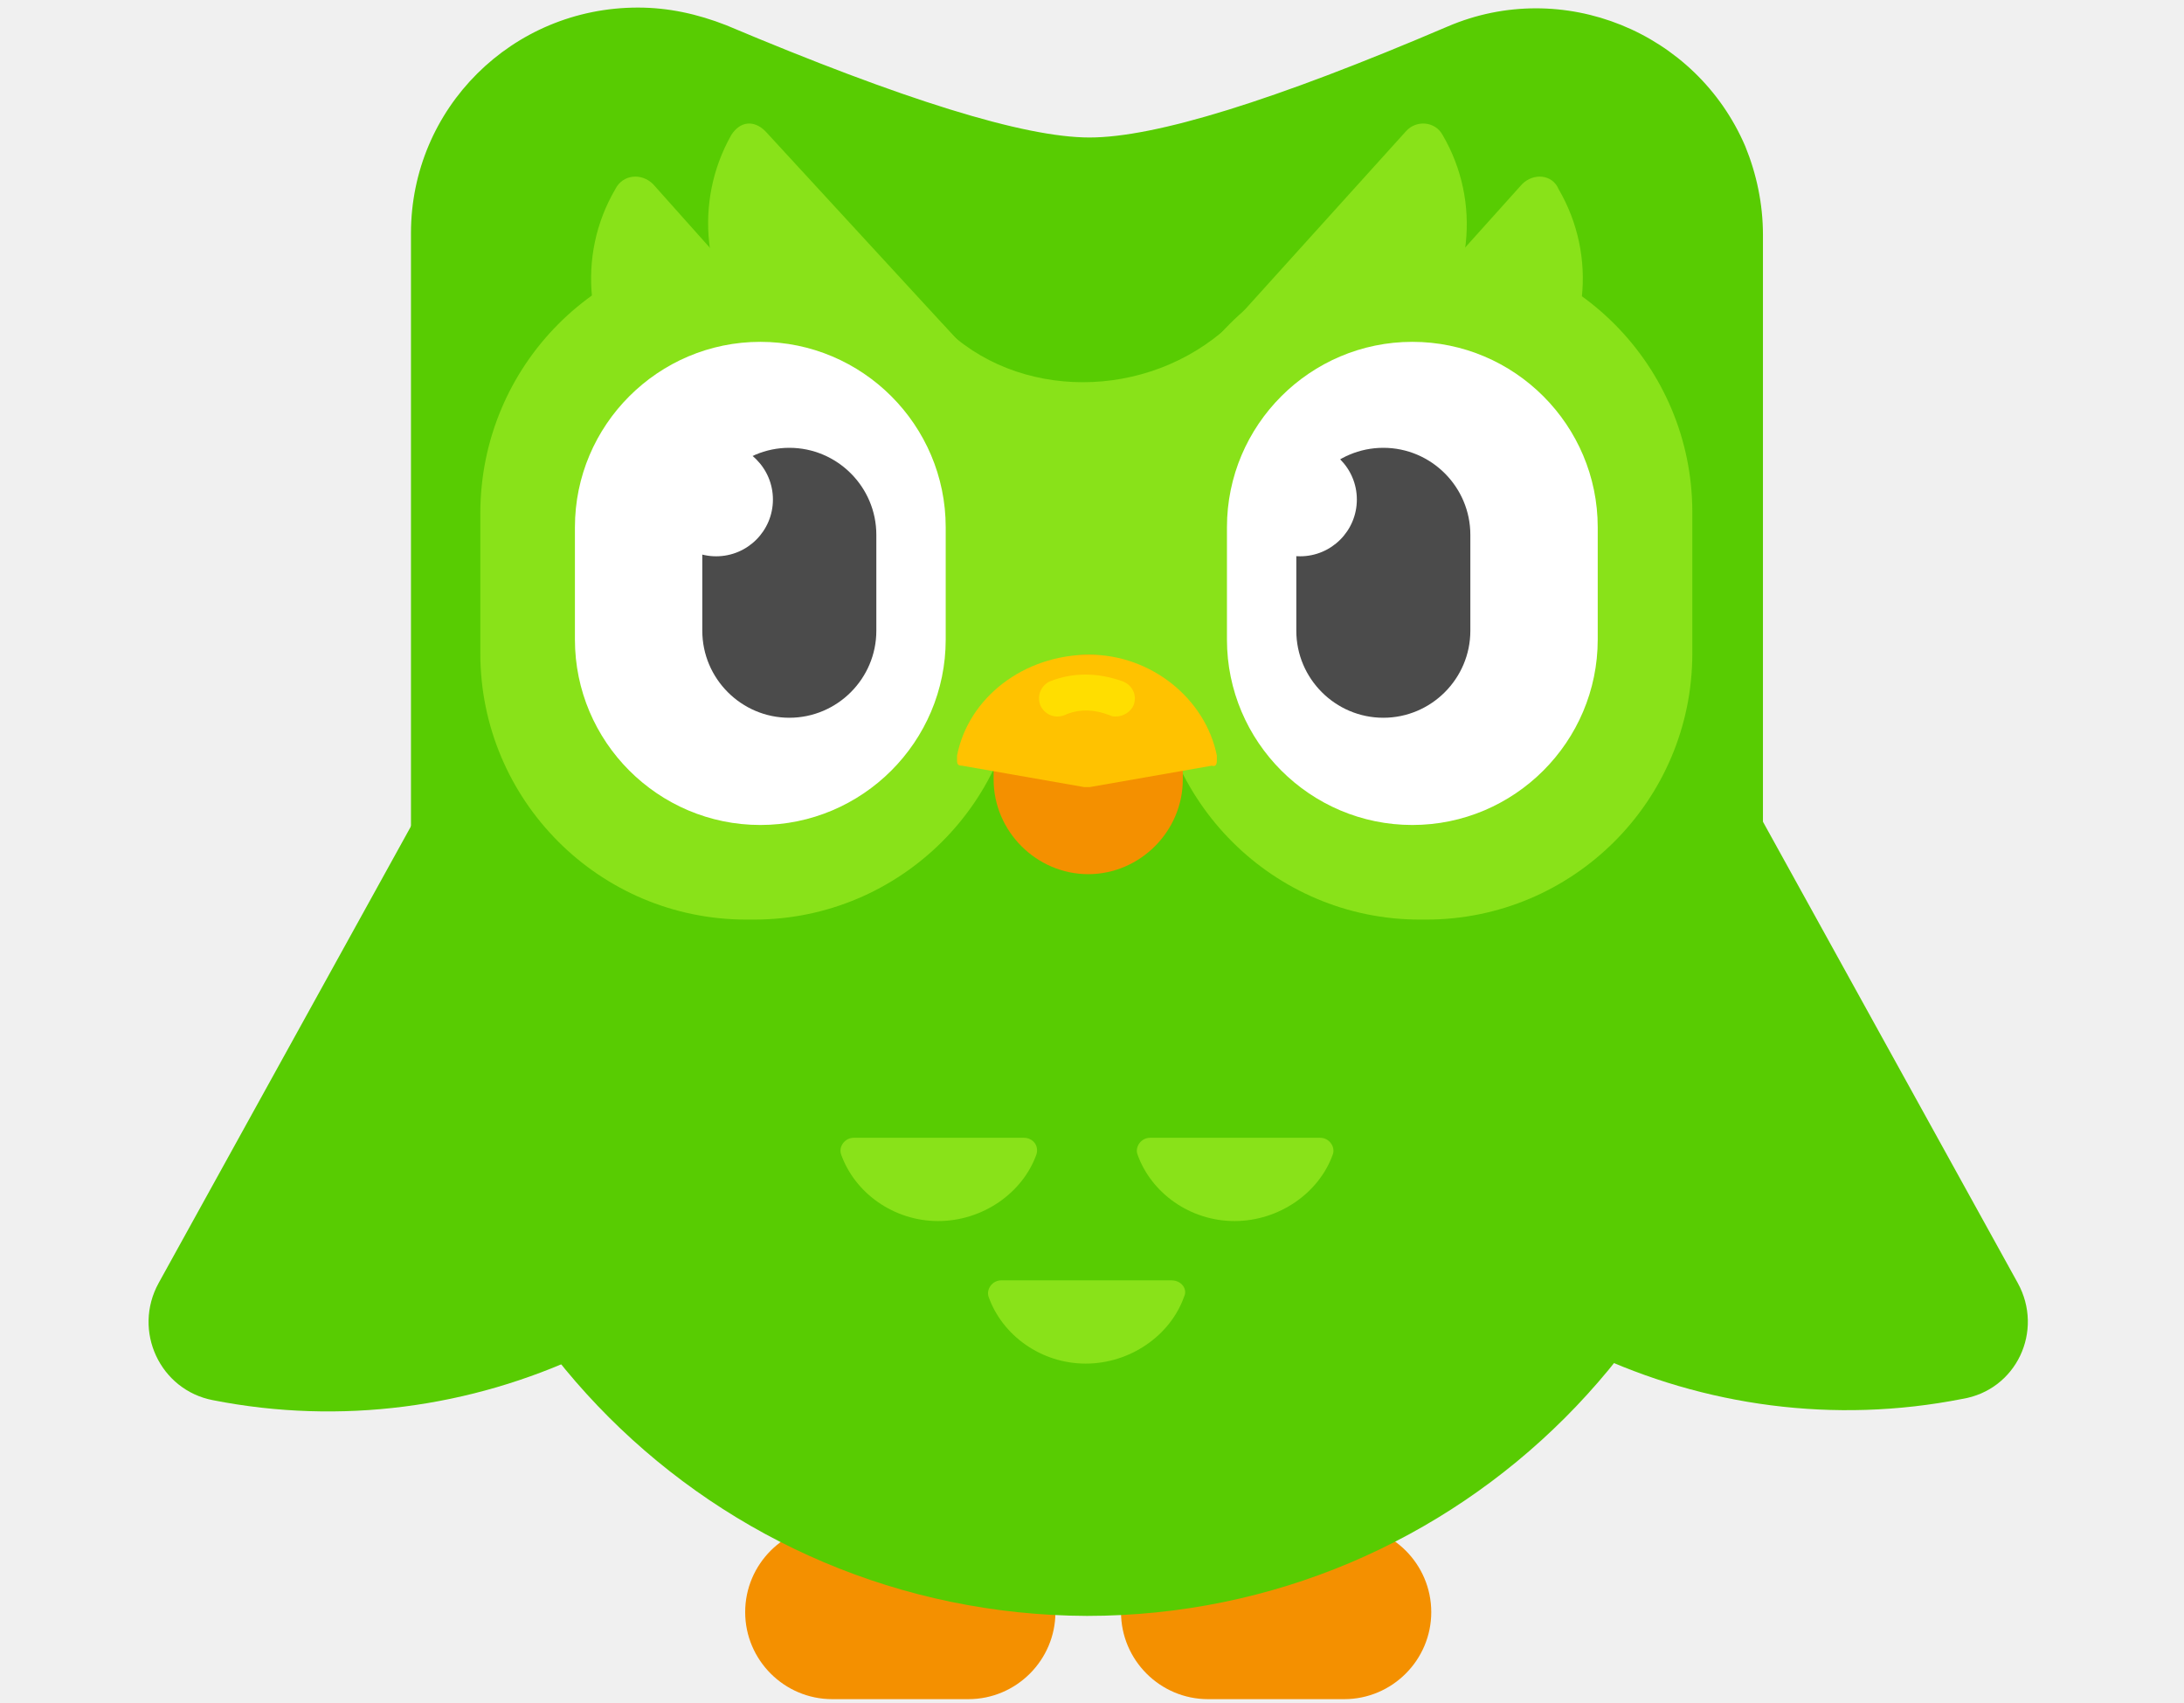
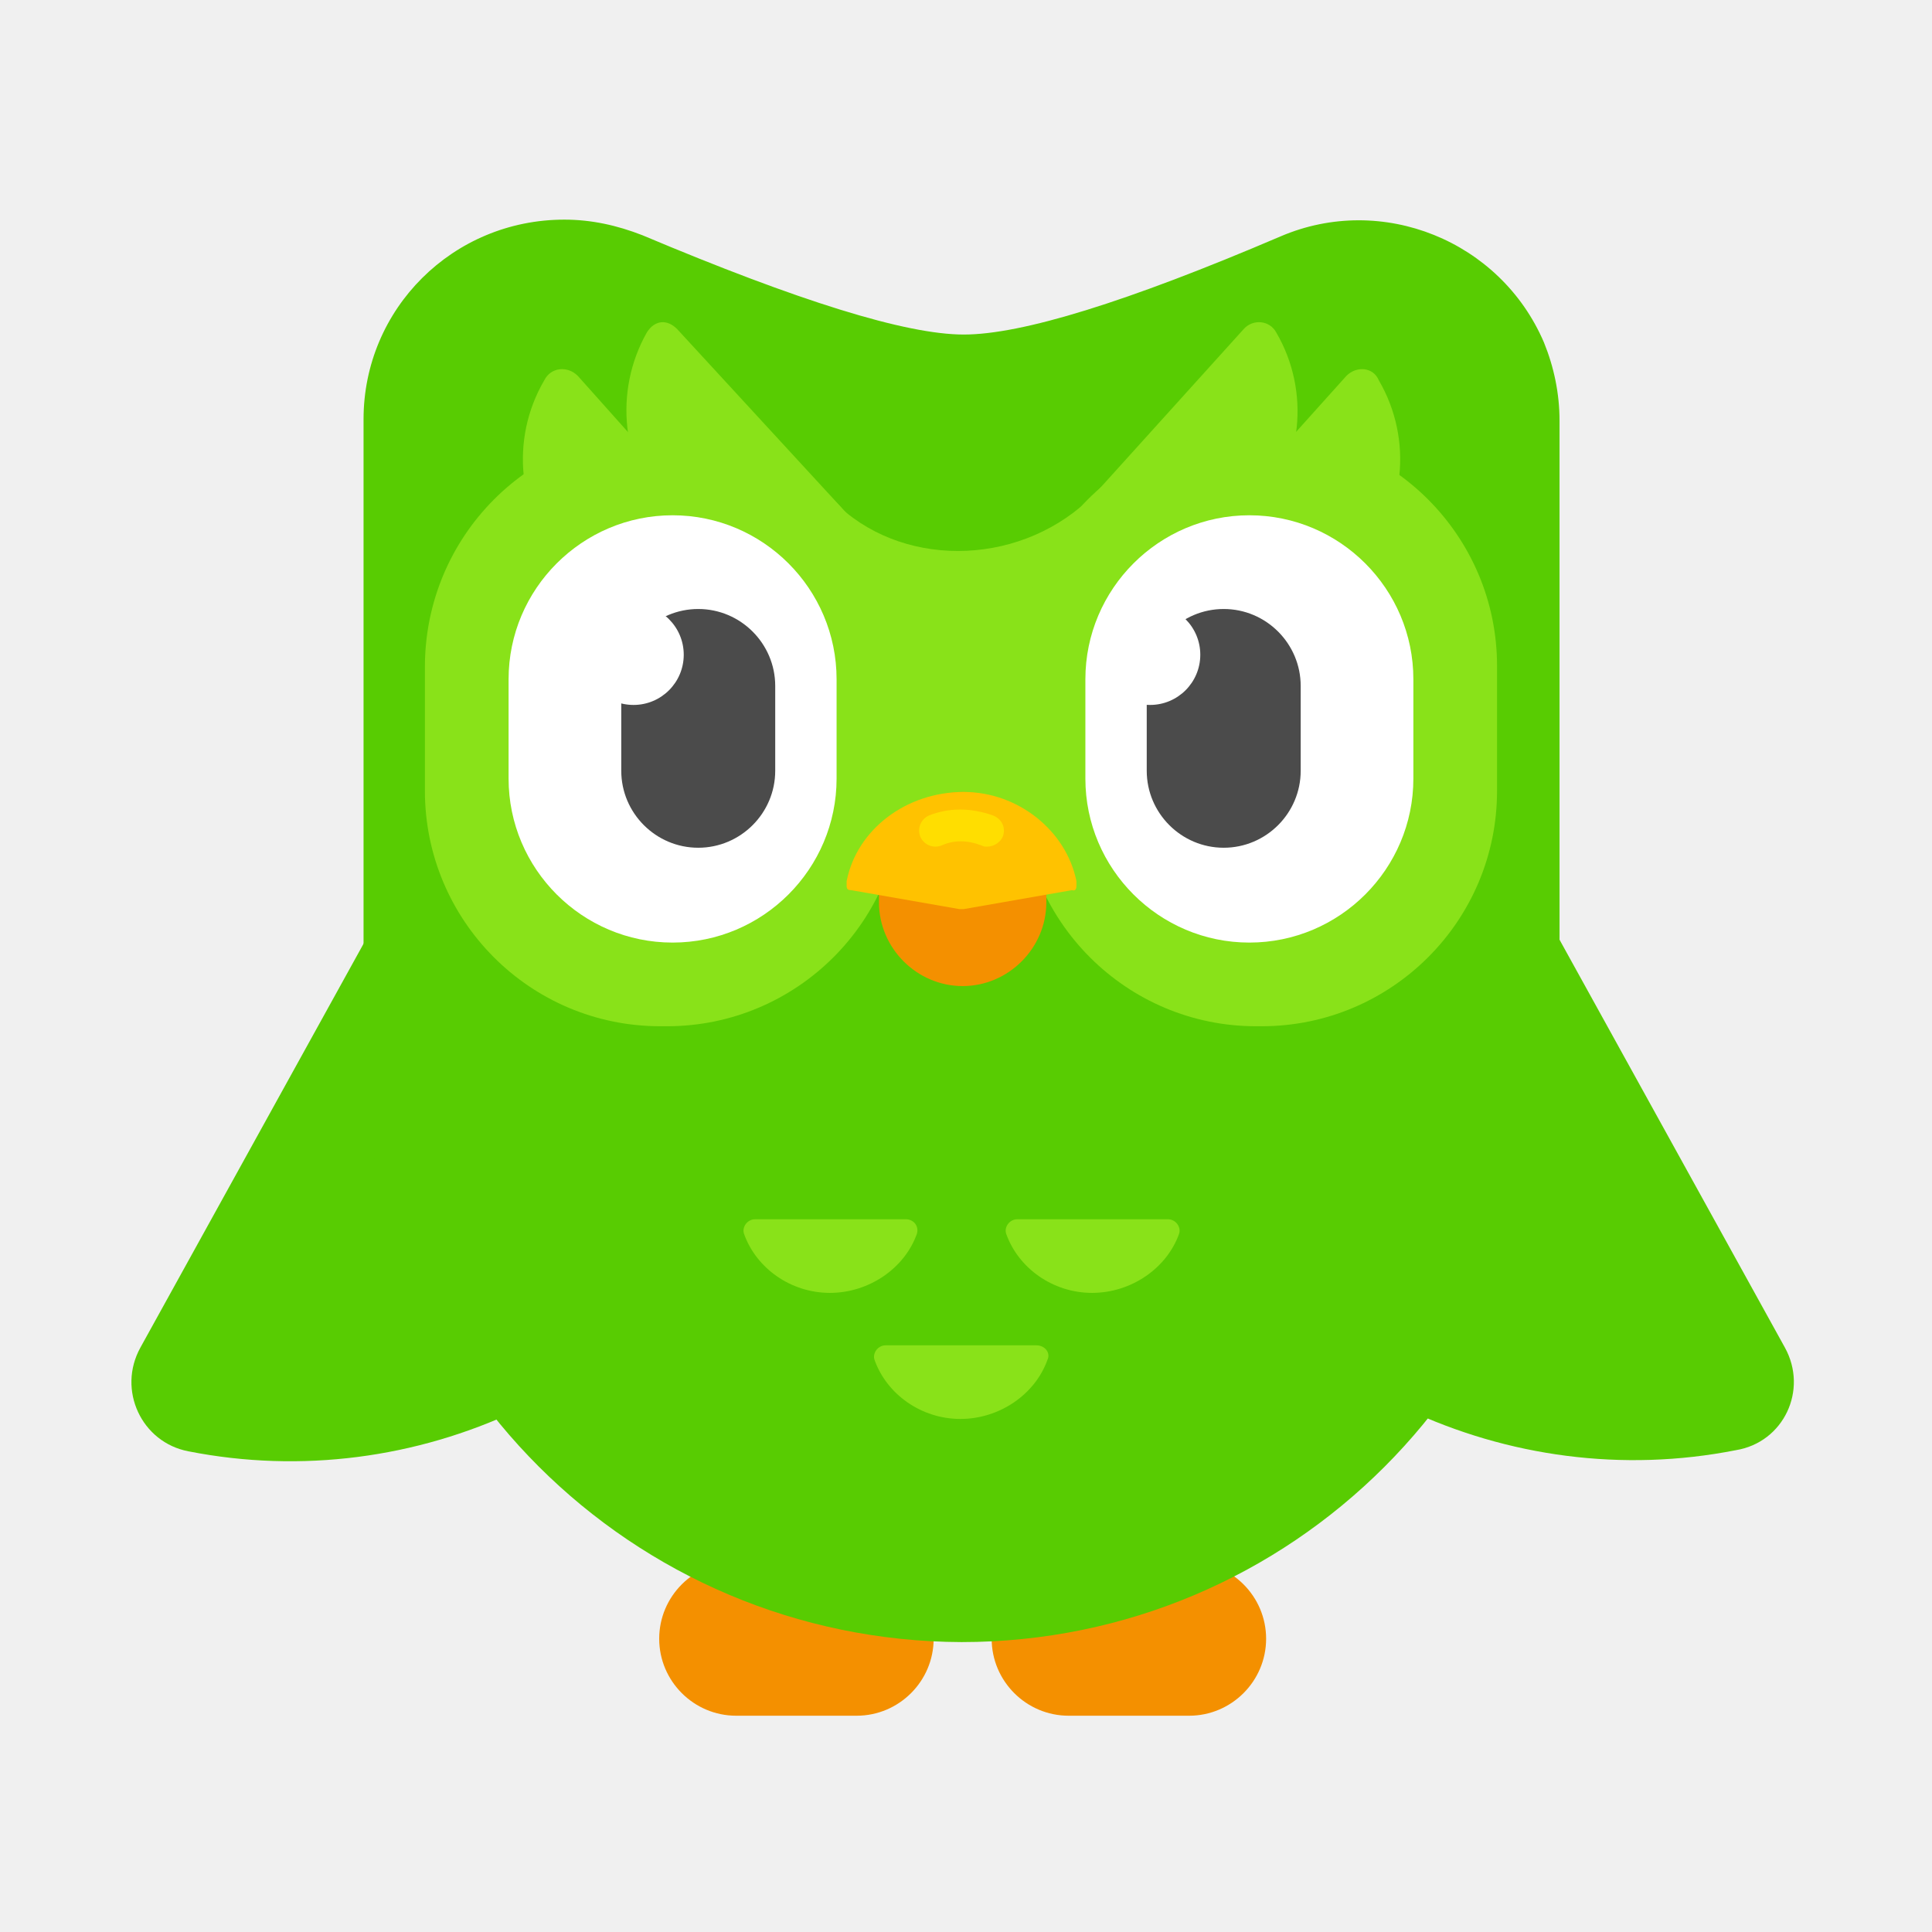
- <svg xmlns="http://www.w3.org/2000/svg" width="186" height="145" viewBox="0 0 186 145" fill="none">
+ <svg xmlns="http://www.w3.org/2000/svg" width="14" height="14" viewBox="0 0 186 145" fill="none">
  <path fill-rule="evenodd" clip-rule="evenodd" d="M63.463 137.267C63.463 133.185 66.793 129.855 70.874 129.855H82.474C86.556 129.855 89.885 133.185 89.885 137.267C89.885 141.348 86.556 144.678 82.474 144.678H70.874C66.793 144.678 63.463 141.348 63.463 137.267Z" fill="#F49000" />
  <path fill-rule="evenodd" clip-rule="evenodd" d="M95.471 137.267C95.471 133.185 98.8 129.855 102.882 129.855H114.482C118.563 129.855 121.893 133.185 121.893 137.267C121.893 141.348 118.563 144.678 114.482 144.678H102.882C98.8 144.678 95.471 141.348 95.471 137.267Z" fill="#F49000" />
  <path d="M13.518 109.233L55.3 33.619C57.556 29.645 63.033 29 66.148 32.33C81.293 48.548 84.3 73.144 73.344 93.122C62.389 113.1 39.941 123.519 18.137 119.222C13.626 118.363 11.263 113.315 13.518 109.233Z" fill="#58CC02" />
  <path d="M171.837 109.233L130.056 33.619C127.8 29.537 122.322 28.893 119.1 32.222C103.956 48.441 100.948 73.037 111.904 93.015C122.859 112.993 145.307 123.411 167.111 119.115C171.73 118.363 174.093 113.315 171.837 109.233Z" fill="#58CC02" />
  <path fill-rule="evenodd" clip-rule="evenodd" d="M61.852 2.148C76.889 8.485 87.2 11.707 92.785 11.707C98.37 11.707 108.467 8.593 123.289 2.256C133.063 -1.933 144.448 2.685 148.637 12.459C149.604 14.822 150.141 17.4 150.141 19.978V80.019C150.141 111.811 124.363 137.589 92.57 137.589C60.778 137.482 35 111.811 35 80.019V19.87C35 9.237 43.593 0.645 54.333 0.645C56.911 0.645 59.382 1.182 61.852 2.148Z" fill="#58CC02" />
  <path d="M88.274 98.278C88.489 97.526 87.952 96.881 87.2 96.881H72.7C71.948 96.881 71.411 97.633 71.626 98.278C72.807 101.607 76.137 103.97 79.896 103.97C83.656 103.97 87.093 101.607 88.274 98.278ZM112.441 96.881H97.941C97.189 96.881 96.652 97.633 96.867 98.278C98.048 101.607 101.378 103.97 105.137 103.97C108.896 103.97 112.333 101.607 113.515 98.278C113.73 97.633 113.193 96.881 112.441 96.881ZM99.767 109.018H85.267C84.515 109.018 83.978 109.77 84.192 110.415C85.374 113.744 88.704 116.107 92.463 116.107C96.222 116.107 99.659 113.744 100.841 110.415C101.163 109.77 100.626 109.018 99.767 109.018Z" fill="#89E219" />
  <path d="M65.181 11.171L82.581 30.074C83.548 31.041 83.118 32.652 81.937 33.297C75.922 35.982 68.833 34.478 64.322 29.43C59.811 24.382 59.059 17.185 62.281 11.493C63.033 10.311 64.215 10.204 65.181 11.171Z" fill="#89E219" />
  <path fill-rule="evenodd" clip-rule="evenodd" d="M80.218 27.711C86.555 34.156 97.726 34.156 104.707 27.711C111.689 21.267 103.633 65.089 103.633 64.874C103.633 64.874 99.874 64.767 92.356 64.874C90.315 64.874 86.663 64.874 81.507 64.874C76.459 35.874 76.029 23.415 80.218 27.711Z" fill="#89E219" />
  <path d="M55.622 15.682L72.593 34.693C73.559 35.659 73.13 37.27 71.948 37.915C65.933 40.6 58.844 39.096 54.333 34.048C49.822 29 49.07 21.804 52.4 16.111C53.044 14.822 54.656 14.715 55.622 15.682Z" fill="#89E219" />
  <path fill-rule="evenodd" clip-rule="evenodd" d="M63.57 20.945H64.215C76.781 20.945 86.878 31.148 86.878 43.608V55.637C86.878 68.204 76.674 78.3 64.215 78.3H63.57C51.004 78.3 40.907 68.097 40.907 55.637V43.715C40.907 31.148 51.004 20.945 63.57 20.945Z" fill="#89E219" />
  <path d="M119.744 11.171L102.667 30.074C101.7 31.041 102.13 32.652 103.311 33.297C109.326 35.982 116.415 34.478 120.926 29.43C125.437 24.382 126.189 17.185 122.859 11.493C122.215 10.311 120.604 10.204 119.744 11.171Z" fill="#89E219" />
  <path d="M129.626 15.682L112.548 34.693C111.581 35.659 112.011 37.27 113.193 37.915C119.207 40.6 126.296 39.096 130.807 34.048C135.318 29 136.07 21.804 132.741 16.111C132.204 14.822 130.593 14.715 129.626 15.682Z" fill="#89E219" />
  <path fill-rule="evenodd" clip-rule="evenodd" d="M120.818 20.945H121.463C134.03 20.945 144.126 31.148 144.126 43.608V55.637C144.126 68.204 133.922 78.3 121.463 78.3H120.926C108.467 78.3 98.37 68.204 98.263 55.745L98.156 43.715C98.048 31.148 108.144 20.945 120.818 20.945Z" fill="#89E219" />
  <path fill-rule="evenodd" clip-rule="evenodd" d="M92.678 55.745C97.082 55.745 100.733 59.397 100.733 63.8V66.378C100.733 70.782 97.082 74.433 92.678 74.433C88.274 74.433 84.622 70.782 84.622 66.378V63.8C84.622 59.397 88.274 55.745 92.678 55.745Z" fill="#F49000" />
  <path d="M81.507 64.337C82.474 59.397 87.2 55.745 92.785 55.745C98.048 55.745 102.667 59.504 103.633 64.337V64.767C103.633 65.089 103.526 65.304 103.204 65.197L92.785 67.022C92.57 67.022 92.57 67.022 92.356 67.022L81.937 65.197C81.615 65.197 81.507 65.089 81.507 64.767V64.337Z" fill="#FFC200" />
  <path d="M95.041 61.008C94.826 61.008 94.718 61.008 94.504 60.9C93.107 60.363 91.818 60.363 90.637 60.9C89.778 61.223 88.918 60.793 88.596 60.041C88.274 59.182 88.704 58.323 89.455 58C91.389 57.249 93.43 57.249 95.578 58C96.437 58.323 96.867 59.182 96.544 60.041C96.329 60.578 95.685 61.008 95.041 61.008Z" fill="#FFDE00" />
  <path fill-rule="evenodd" clip-rule="evenodd" d="M64.752 29.107C73.452 29.107 80.541 36.196 80.541 44.896V54.456C80.541 63.156 73.452 70.245 64.752 70.245C56.052 70.245 48.963 63.156 48.963 54.456V44.896C48.963 36.196 56.052 29.107 64.752 29.107Z" fill="white" />
  <path fill-rule="evenodd" clip-rule="evenodd" d="M67.222 38.13C71.304 38.13 74.633 41.459 74.633 45.541V53.704C74.633 57.785 71.304 61.115 67.222 61.115C63.141 61.115 59.811 57.785 59.811 53.704V45.541C59.811 41.459 63.141 38.13 67.222 38.13Z" fill="#4B4B4B" />
  <path d="M60.992 47.367C63.662 47.367 65.826 45.203 65.826 42.533C65.826 39.864 63.662 37.7 60.992 37.7C58.323 37.7 56.159 39.864 56.159 42.533C56.159 45.203 58.323 47.367 60.992 47.367Z" fill="white" />
  <path fill-rule="evenodd" clip-rule="evenodd" d="M120.281 29.107C128.981 29.107 136.07 36.196 136.07 44.896V54.456C136.07 63.156 128.981 70.245 120.281 70.245C111.581 70.245 104.493 63.156 104.493 54.456V44.896C104.493 36.196 111.581 29.107 120.281 29.107Z" fill="white" />
  <path fill-rule="evenodd" clip-rule="evenodd" d="M117.811 38.13C121.893 38.13 125.222 41.459 125.222 45.541V53.704C125.222 57.785 121.893 61.115 117.811 61.115C113.73 61.115 110.4 57.785 110.4 53.704V45.541C110.4 41.459 113.73 38.13 117.811 38.13Z" fill="#4B4B4B" />
  <path d="M110.722 47.367C113.392 47.367 115.556 45.203 115.556 42.533C115.556 39.864 113.392 37.7 110.722 37.7C108.053 37.7 105.889 39.864 105.889 42.533C105.889 45.203 108.053 47.367 110.722 47.367Z" fill="white" />
</svg>
